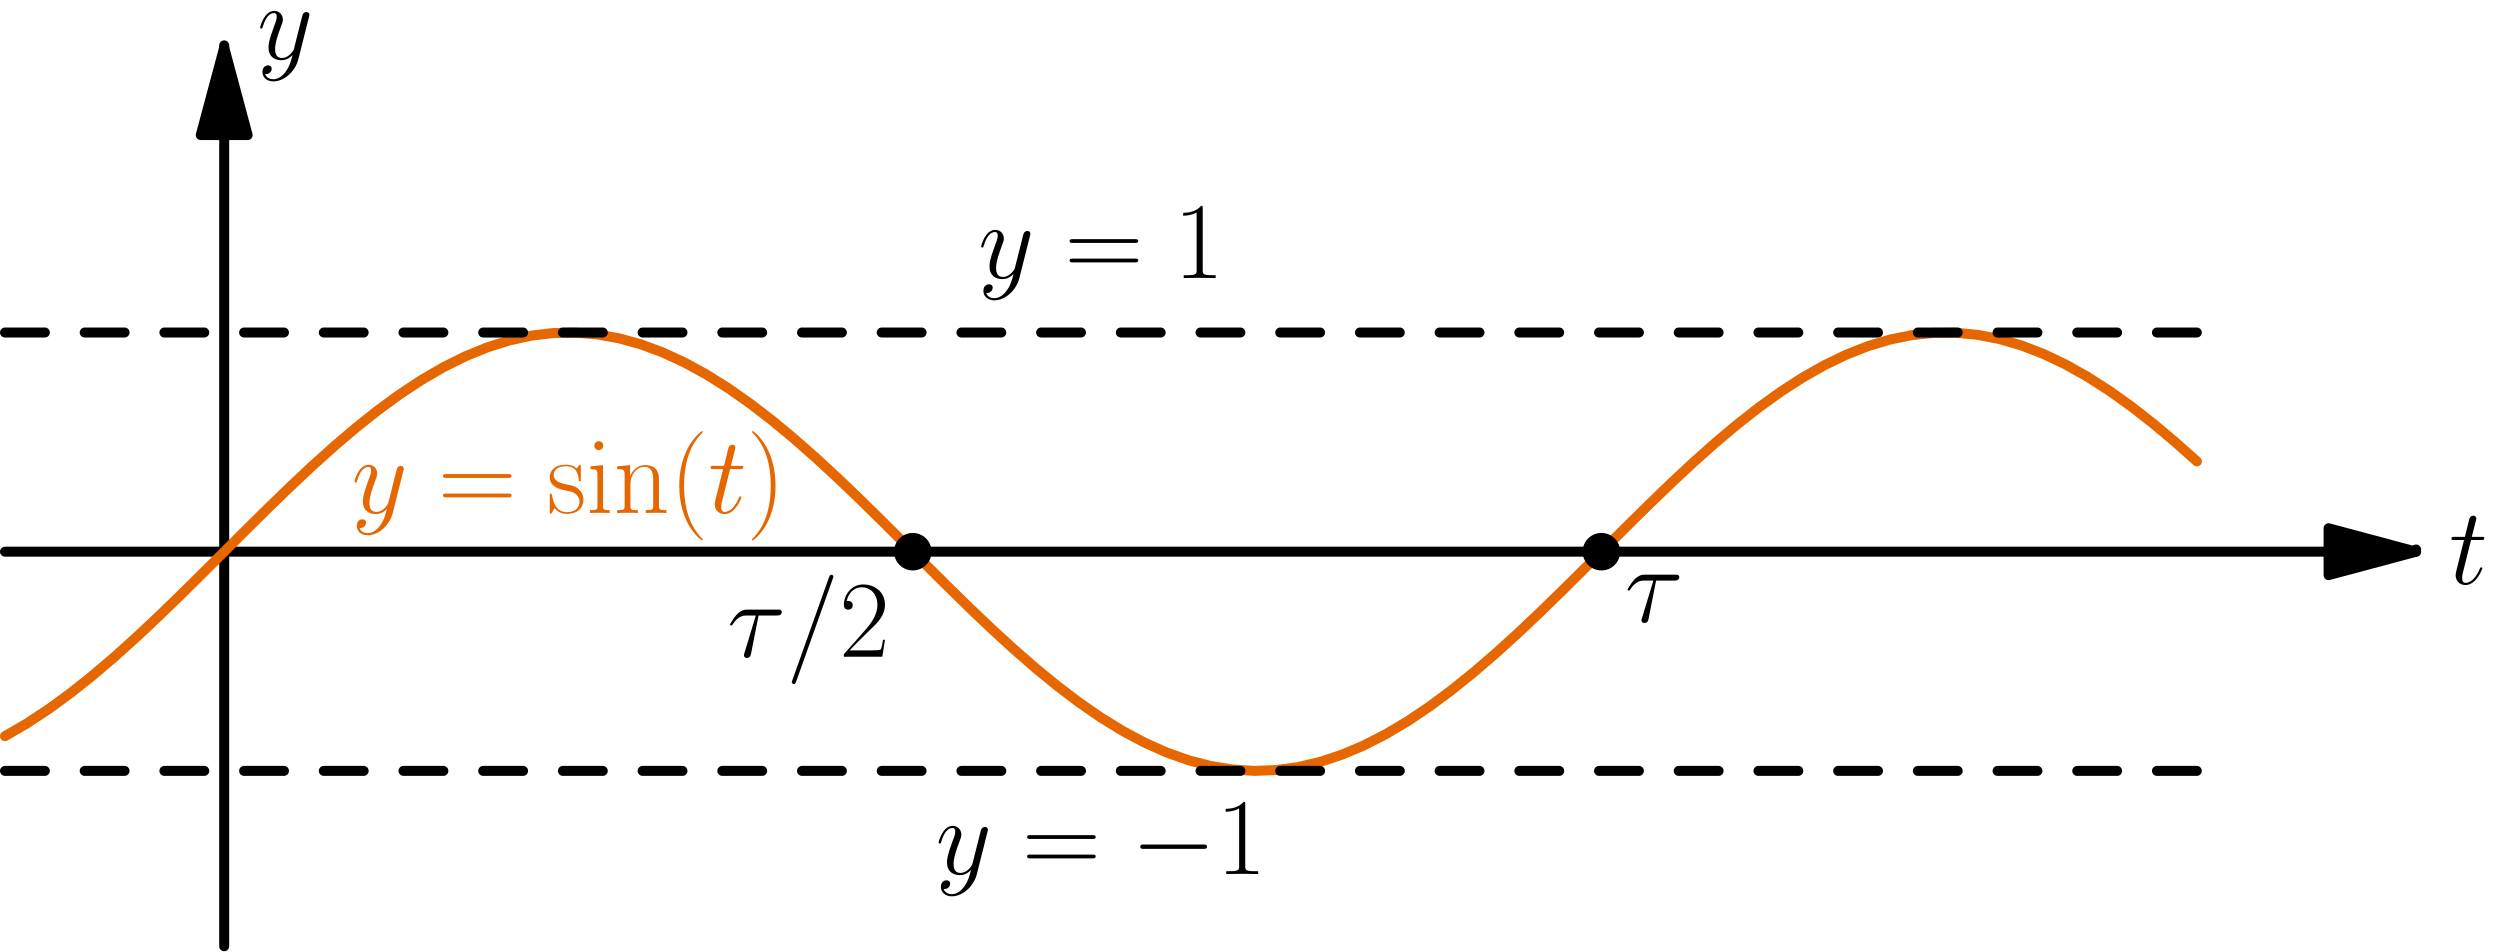
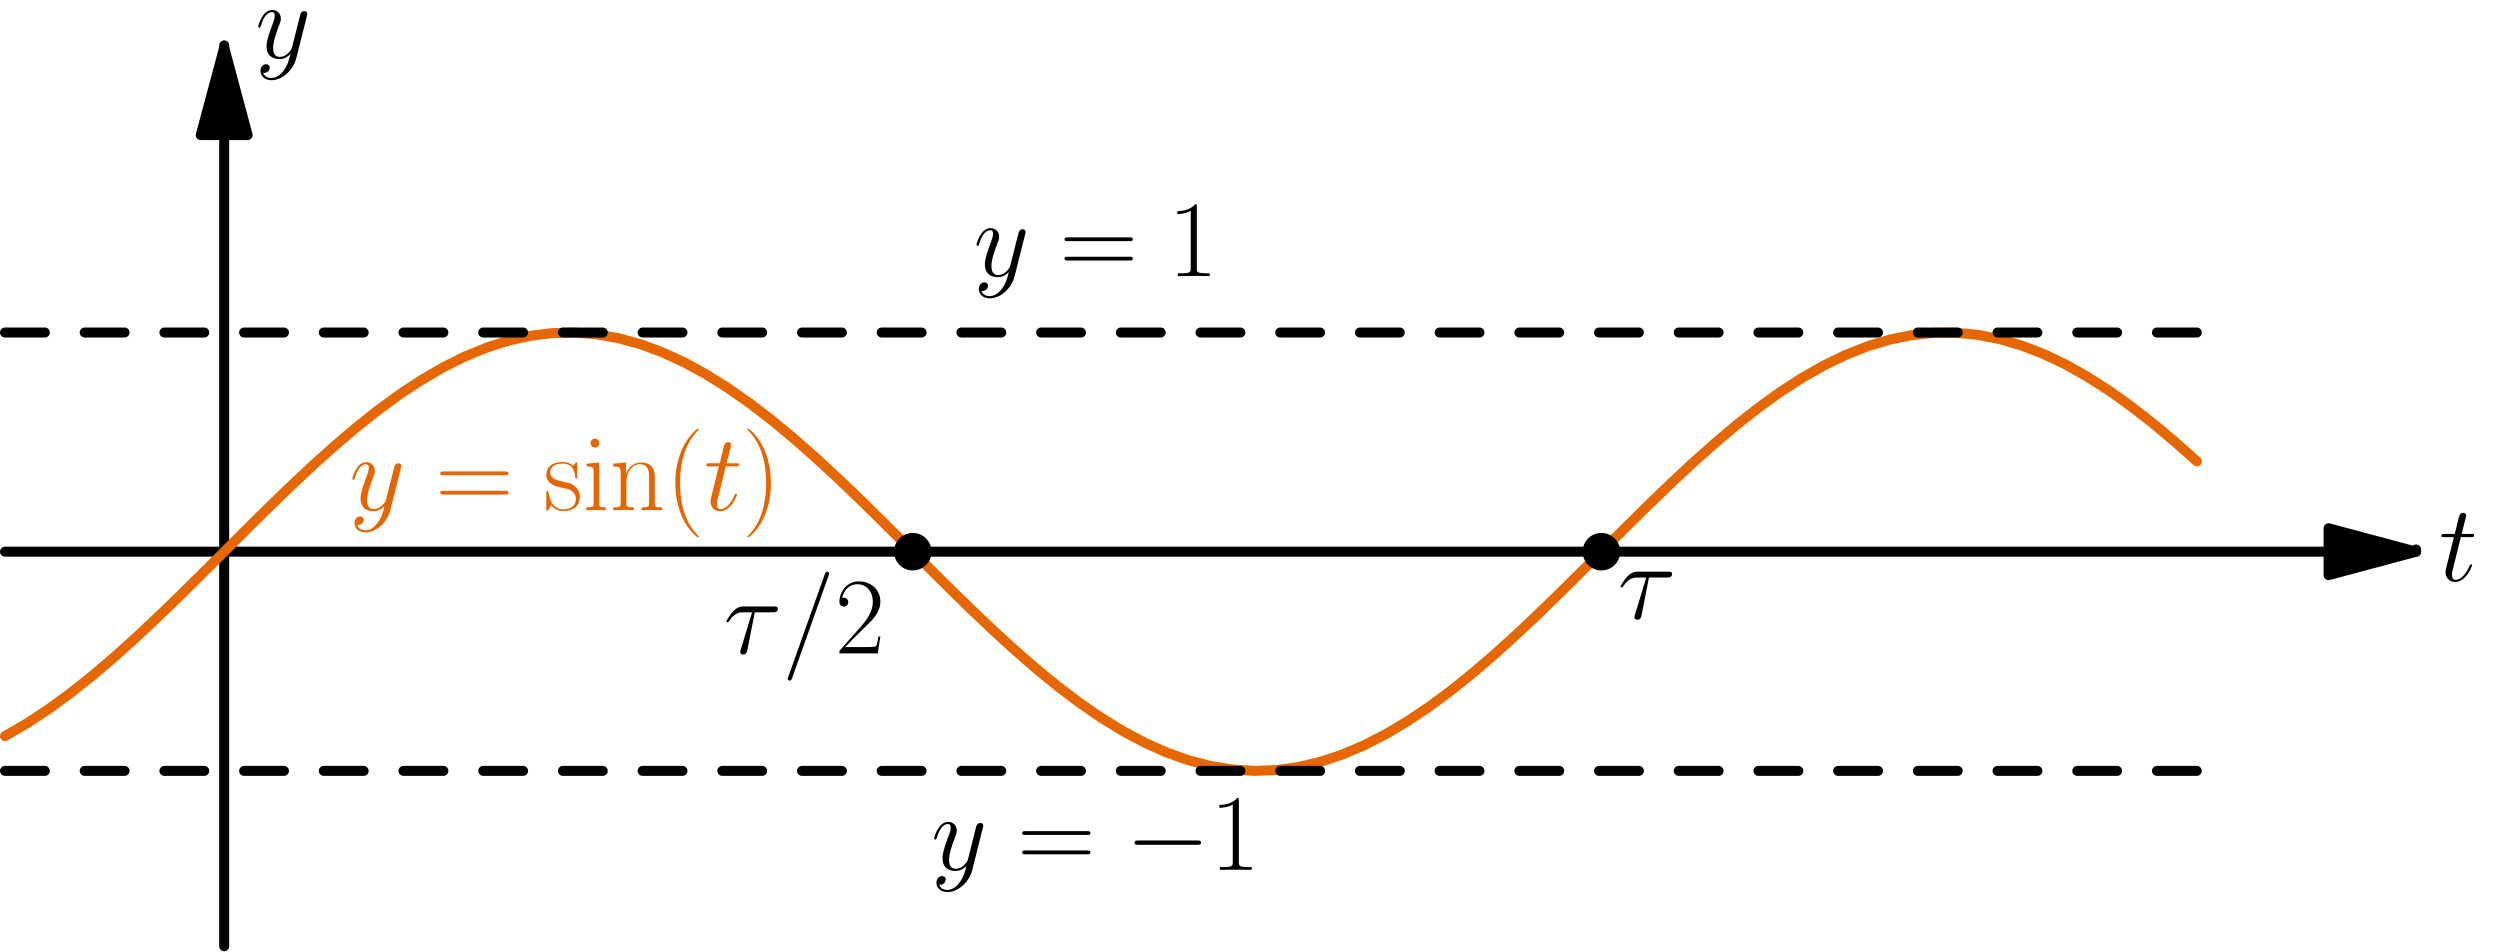
- <svg xmlns="http://www.w3.org/2000/svg" xmlns:xlink="http://www.w3.org/1999/xlink" height="215.715pt" version="1.1" viewBox="56.409 53.858 566.93 215.715" width="566.93pt">
+ <svg xmlns="http://www.w3.org/2000/svg" xmlns:xlink="http://www.w3.org/1999/xlink" height="216.524pt" version="1.1" viewBox="56.621 54.06 569.056 216.524" width="569.056pt">
  <defs>
-     <path d="M7.613 6.071C7.613 6.046 7.613 5.996 7.539 5.921C6.394 4.752 3.334 1.567 3.334 -6.195S6.344 -17.117 7.564 -18.361C7.564 -18.386 7.613 -18.436 7.613 -18.511S7.539 -18.635 7.439 -18.635C7.165 -18.635 5.051 -16.794 3.832 -14.057C2.588 -11.296 2.239 -8.608 2.239 -6.22C2.239 -4.429 2.413 -1.393 3.906 1.816C5.1 4.404 7.141 6.22 7.439 6.22C7.564 6.22 7.613 6.17 7.613 6.071Z" id="g1-40" />
-     <path d="M6.543 -6.195C6.543 -7.986 6.369 -11.022 4.876 -14.231C3.682 -16.819 1.642 -18.635 1.344 -18.635C1.269 -18.635 1.169 -18.61 1.169 -18.486C1.169 -18.436 1.194 -18.411 1.219 -18.361C2.413 -17.117 5.449 -13.958 5.449 -6.22C5.449 1.543 2.438 4.702 1.219 5.946C1.194 5.996 1.169 6.021 1.169 6.071C1.169 6.195 1.269 6.22 1.344 6.22C1.617 6.22 3.732 4.379 4.951 1.642C6.195 -1.12 6.543 -3.807 6.543 -6.195Z" id="g1-41" />
-     <path d="M6.618 -15.898C6.618 -16.421 6.593 -16.446 6.245 -16.446C5.275 -15.276 3.807 -14.903 2.413 -14.853C2.339 -14.853 2.214 -14.853 2.189 -14.804S2.165 -14.704 2.165 -14.182C2.936 -14.182 4.23 -14.331 5.225 -14.928V-1.816C5.225 -0.945 5.175 -0.647 3.035 -0.647H2.289V0C3.483 -0.025 4.727 -0.05 5.921 -0.05S8.36 -0.025 9.554 0V-0.647H8.808C6.668 -0.647 6.618 -0.921 6.618 -1.816V-15.898Z" id="g1-49" />
-     <path d="M10.375 -3.856H9.927C9.678 -2.09 9.479 -1.791 9.38 -1.642C9.255 -1.443 7.464 -1.443 7.116 -1.443H2.339C3.234 -2.413 4.976 -4.18 7.091 -6.22C8.608 -7.663 10.375 -9.355 10.375 -11.818C10.375 -14.754 8.036 -16.446 5.424 -16.446C2.687 -16.446 1.02 -14.032 1.02 -11.793C1.02 -10.823 1.742 -10.698 2.04 -10.698C2.289 -10.698 3.035 -10.848 3.035 -11.719C3.035 -12.49 2.388 -12.714 2.04 -12.714C1.891 -12.714 1.742 -12.689 1.642 -12.639C2.115 -14.754 3.558 -15.799 5.076 -15.799C7.24 -15.799 8.658 -14.082 8.658 -11.818C8.658 -9.653 7.389 -7.787 5.971 -6.17L1.02 -0.572V0H9.778L10.375 -3.856Z" id="g1-50" />
-     <path d="M15.998 -7.986C16.371 -7.986 16.744 -7.986 16.744 -8.409C16.744 -8.857 16.321 -8.857 15.898 -8.857H1.99C1.567 -8.857 1.144 -8.857 1.144 -8.409C1.144 -7.986 1.518 -7.986 1.891 -7.986H15.998ZM15.898 -3.558C16.321 -3.558 16.744 -3.558 16.744 -4.006C16.744 -4.429 16.371 -4.429 15.998 -4.429H1.891C1.518 -4.429 1.144 -4.429 1.144 -4.006C1.144 -3.558 1.567 -3.558 1.99 -3.558H15.898Z" id="g1-61" />
-     <path d="M3.856 -15.326C3.856 -15.873 3.409 -16.346 2.836 -16.346C2.289 -16.346 1.816 -15.898 1.816 -15.326C1.816 -14.779 2.264 -14.306 2.836 -14.306C3.384 -14.306 3.856 -14.754 3.856 -15.326ZM0.945 -10.624V-9.977C2.339 -9.977 2.538 -9.828 2.538 -8.633V-1.717C2.538 -0.771 2.438 -0.647 0.846 -0.647V0C1.443 -0.05 2.513 -0.05 3.135 -0.05C3.732 -0.05 4.752 -0.05 5.324 0V-0.647C3.856 -0.647 3.807 -0.796 3.807 -1.692V-10.897L0.945 -10.624Z" id="g1-105" />
-     <path d="M10.325 -7.564C10.325 -8.832 10.076 -10.897 7.141 -10.897C5.175 -10.897 4.155 -9.38 3.782 -8.385H3.757V-10.897L0.821 -10.624V-9.977C2.289 -9.977 2.513 -9.828 2.513 -8.633V-1.717C2.513 -0.771 2.413 -0.647 0.821 -0.647V0C1.418 -0.05 2.513 -0.05 3.16 -0.05S4.926 -0.05 5.523 0V-0.647C3.931 -0.647 3.832 -0.746 3.832 -1.717V-6.494C3.832 -8.783 5.225 -10.499 6.966 -10.499C8.808 -10.499 9.007 -8.857 9.007 -7.663V-1.717C9.007 -0.771 8.907 -0.647 7.315 -0.647V0C7.912 -0.05 9.007 -0.05 9.653 -0.05S11.42 -0.05 12.017 0V-0.647C10.425 -0.647 10.325 -0.746 10.325 -1.717V-7.564Z" id="g1-110" />
-     <path d="M7.688 -10.499C7.688 -10.947 7.663 -10.972 7.514 -10.972C7.414 -10.972 7.389 -10.947 7.091 -10.574C7.016 -10.475 6.792 -10.226 6.718 -10.126C5.921 -10.972 4.802 -10.997 4.379 -10.997C1.617 -10.997 0.622 -9.554 0.622 -8.111C0.622 -5.872 3.16 -5.349 3.881 -5.2C5.449 -4.876 5.996 -4.777 6.519 -4.329C6.842 -4.031 7.389 -3.483 7.389 -2.588C7.389 -1.543 6.792 -0.199 4.503 -0.199C2.339 -0.199 1.567 -1.841 1.12 -4.031C1.045 -4.379 1.045 -4.404 0.846 -4.404S0.622 -4.379 0.622 -3.881V-0.299C0.622 0.149 0.647 0.174 0.796 0.174C0.921 0.174 0.945 0.149 1.07 -0.05C1.219 -0.274 1.592 -0.871 1.742 -1.12C2.239 -0.448 3.11 0.199 4.503 0.199C6.966 0.199 8.285 -1.144 8.285 -3.085C8.285 -4.354 7.613 -5.026 7.29 -5.324C6.543 -6.096 5.673 -6.27 4.628 -6.469C3.259 -6.767 1.518 -7.116 1.518 -8.633C1.518 -9.28 1.866 -10.649 4.379 -10.649C7.041 -10.649 7.19 -8.161 7.24 -7.364C7.265 -7.24 7.389 -7.215 7.464 -7.215C7.688 -7.215 7.688 -7.29 7.688 -7.713V-10.499Z" id="g1-115" />
-     <path d="M7.141 -9.38H11.271C11.594 -9.38 12.415 -9.38 12.415 -10.176C12.415 -10.723 11.942 -10.723 11.495 -10.723H4.653C4.08 -10.723 3.234 -10.723 2.09 -9.504C1.443 -8.783 0.647 -7.464 0.647 -7.315S0.771 -7.116 0.921 -7.116C1.095 -7.116 1.12 -7.19 1.244 -7.34C2.538 -9.38 3.832 -9.38 4.454 -9.38H6.519L3.931 -0.846C3.807 -0.473 3.807 -0.423 3.807 -0.348C3.807 -0.075 3.981 0.274 4.478 0.274C5.25 0.274 5.374 -0.398 5.449 -0.771L7.141 -9.38Z" id="g0-28" />
-     <path d="M10.674 -17.739C10.674 -17.764 10.823 -18.137 10.823 -18.187C10.823 -18.486 10.574 -18.66 10.375 -18.66C10.251 -18.66 10.027 -18.66 9.828 -18.113L1.493 5.299C1.493 5.324 1.344 5.698 1.344 5.747C1.344 6.046 1.592 6.22 1.791 6.22C1.941 6.22 2.165 6.195 2.339 5.673L10.674 -17.739Z" id="g0-61" />
-     <path d="M5.001 -10.002H7.29C7.763 -10.002 8.011 -10.002 8.011 -10.45C8.011 -10.723 7.862 -10.723 7.364 -10.723H5.175L6.096 -14.356C6.195 -14.704 6.195 -14.754 6.195 -14.928C6.195 -15.326 5.872 -15.55 5.548 -15.55C5.349 -15.55 4.777 -15.475 4.578 -14.679L3.608 -10.723H1.269C0.771 -10.723 0.547 -10.723 0.547 -10.251C0.547 -10.002 0.722 -10.002 1.194 -10.002H3.409L1.766 -3.433C1.567 -2.563 1.493 -2.314 1.493 -1.99C1.493 -0.821 2.314 0.249 3.707 0.249C6.22 0.249 7.564 -3.384 7.564 -3.558C7.564 -3.707 7.464 -3.782 7.315 -3.782C7.265 -3.782 7.165 -3.782 7.116 -3.682C7.091 -3.657 7.066 -3.632 6.892 -3.234C6.369 -1.99 5.225 -0.249 3.782 -0.249C3.035 -0.249 2.986 -0.871 2.986 -1.418C2.986 -1.443 2.986 -1.916 3.06 -2.214L5.001 -10.002Z" id="g0-116" />
-     <path d="M6.543 2.787C5.872 3.732 4.901 4.578 3.682 4.578C3.384 4.578 2.189 4.528 1.816 3.384C1.891 3.409 2.015 3.409 2.065 3.409C2.811 3.409 3.309 2.762 3.309 2.189S2.836 1.418 2.463 1.418C2.065 1.418 1.194 1.717 1.194 2.936C1.194 4.205 2.264 5.076 3.682 5.076C6.17 5.076 8.683 2.787 9.38 0.025L11.818 -9.678C11.843 -9.803 11.893 -9.952 11.893 -10.101C11.893 -10.475 11.594 -10.723 11.221 -10.723C10.997 -10.723 10.475 -10.624 10.275 -9.877L8.434 -2.563C8.31 -2.115 8.31 -2.065 8.111 -1.791C7.613 -1.095 6.792 -0.249 5.598 -0.249C4.205 -0.249 4.08 -1.617 4.08 -2.289C4.08 -3.707 4.752 -5.623 5.424 -7.414C5.698 -8.136 5.847 -8.484 5.847 -8.982C5.847 -10.027 5.1 -10.972 3.881 -10.972C1.592 -10.972 0.672 -7.364 0.672 -7.165C0.672 -7.066 0.771 -6.942 0.945 -6.942C1.169 -6.942 1.194 -7.041 1.294 -7.389C1.891 -9.479 2.836 -10.475 3.807 -10.475C4.031 -10.475 4.454 -10.475 4.454 -9.653C4.454 -9.007 4.18 -8.285 3.807 -7.34C2.588 -4.08 2.588 -3.259 2.588 -2.662C2.588 -0.299 4.279 0.249 5.523 0.249C6.245 0.249 7.141 0.025 8.011 -0.896L8.036 -0.871C7.663 0.597 7.414 1.567 6.543 2.787Z" id="g0-121" />
-     <path d="M16.396 -5.722C16.819 -5.722 17.267 -5.722 17.267 -6.22S16.819 -6.718 16.396 -6.718H2.936C2.513 -6.718 2.065 -6.718 2.065 -6.22S2.513 -5.722 2.936 -5.722H16.396Z" id="g2-0" />
+     <path d="M16.335 -5.701C16.756 -5.701 17.202 -5.701 17.202 -6.197S16.756 -6.692 16.335 -6.692H2.925C2.503 -6.692 2.057 -6.692 2.057 -6.197S2.503 -5.701 2.925 -5.701H16.335Z" id="g0-0" />
+     <path d="M7.585 6.048C7.585 6.023 7.585 5.974 7.51 5.899C6.37 4.734 3.321 1.562 3.321 -6.172S6.321 -17.053 7.535 -18.293C7.535 -18.318 7.585 -18.367 7.585 -18.442S7.51 -18.566 7.411 -18.566C7.139 -18.566 5.032 -16.731 3.817 -14.005C2.578 -11.253 2.231 -8.576 2.231 -6.197C2.231 -4.412 2.404 -1.388 3.892 1.809C5.081 4.387 7.114 6.197 7.411 6.197C7.535 6.197 7.585 6.147 7.585 6.048Z" id="g2-40" />
+     <path d="M6.519 -6.172C6.519 -7.957 6.345 -10.981 4.858 -14.178C3.668 -16.756 1.636 -18.566 1.339 -18.566C1.264 -18.566 1.165 -18.541 1.165 -18.417C1.165 -18.367 1.19 -18.342 1.215 -18.293C2.404 -17.053 5.428 -13.905 5.428 -6.197C5.428 1.537 2.429 4.685 1.215 5.924C1.19 5.974 1.165 5.998 1.165 6.048C1.165 6.172 1.264 6.197 1.339 6.197C1.611 6.197 3.718 4.363 4.933 1.636C6.172 -1.115 6.519 -3.792 6.519 -6.172Z" id="g2-41" />
+     <path d="M6.593 -15.839C6.593 -16.36 6.569 -16.384 6.222 -16.384C5.255 -15.219 3.792 -14.847 2.404 -14.798C2.33 -14.798 2.206 -14.798 2.181 -14.748S2.156 -14.649 2.156 -14.129C2.925 -14.129 4.214 -14.277 5.205 -14.872V-1.809C5.205 -0.942 5.156 -0.644 3.024 -0.644H2.28V0C3.47 -0.025 4.71 -0.05 5.899 -0.05S8.328 -0.025 9.518 0V-0.644H8.775C6.643 -0.644 6.593 -0.917 6.593 -1.809V-15.839Z" id="g2-49" />
+     <path d="M10.336 -3.842H9.89C9.642 -2.082 9.444 -1.785 9.345 -1.636C9.221 -1.438 7.436 -1.438 7.089 -1.438H2.33C3.222 -2.404 4.957 -4.164 7.064 -6.197C8.576 -7.634 10.336 -9.32 10.336 -11.774C10.336 -14.699 8.006 -16.384 5.404 -16.384C2.677 -16.384 1.016 -13.98 1.016 -11.749C1.016 -10.782 1.735 -10.658 2.033 -10.658C2.28 -10.658 3.024 -10.807 3.024 -11.675C3.024 -12.443 2.38 -12.666 2.033 -12.666C1.884 -12.666 1.735 -12.641 1.636 -12.592C2.107 -14.699 3.545 -15.74 5.057 -15.74C7.213 -15.74 8.626 -14.03 8.626 -11.774C8.626 -9.617 7.362 -7.758 5.949 -6.147L1.016 -0.57V0H9.741L10.336 -3.842Z" id="g2-50" />
+     <path d="M15.938 -7.957C16.31 -7.957 16.682 -7.957 16.682 -8.378C16.682 -8.824 16.26 -8.824 15.839 -8.824H1.983C1.562 -8.824 1.14 -8.824 1.14 -8.378C1.14 -7.957 1.512 -7.957 1.884 -7.957H15.938ZM15.839 -3.545C16.26 -3.545 16.682 -3.545 16.682 -3.991C16.682 -4.412 16.31 -4.412 15.938 -4.412H1.884C1.512 -4.412 1.14 -4.412 1.14 -3.991C1.14 -3.545 1.562 -3.545 1.983 -3.545H15.839Z" id="g2-61" />
+     <path d="M3.842 -15.269C3.842 -15.814 3.396 -16.285 2.826 -16.285C2.28 -16.285 1.809 -15.839 1.809 -15.269C1.809 -14.723 2.256 -14.253 2.826 -14.253C3.371 -14.253 3.842 -14.699 3.842 -15.269ZM0.942 -10.584V-9.94C2.33 -9.94 2.528 -9.791 2.528 -8.601V-1.71C2.528 -0.768 2.429 -0.644 0.843 -0.644V0C1.438 -0.05 2.503 -0.05 3.123 -0.05C3.718 -0.05 4.734 -0.05 5.304 0V-0.644C3.842 -0.644 3.792 -0.793 3.792 -1.686V-10.857L0.942 -10.584Z" id="g2-105" />
+     <path d="M10.287 -7.535C10.287 -8.799 10.039 -10.857 7.114 -10.857C5.156 -10.857 4.139 -9.345 3.768 -8.353H3.743V-10.857L0.818 -10.584V-9.94C2.28 -9.94 2.503 -9.791 2.503 -8.601V-1.71C2.503 -0.768 2.404 -0.644 0.818 -0.644V0C1.413 -0.05 2.503 -0.05 3.148 -0.05S4.908 -0.05 5.503 0V-0.644C3.916 -0.644 3.817 -0.744 3.817 -1.71V-6.469C3.817 -8.75 5.205 -10.46 6.94 -10.46C8.775 -10.46 8.973 -8.824 8.973 -7.634V-1.71C8.973 -0.768 8.874 -0.644 7.287 -0.644V0C7.882 -0.05 8.973 -0.05 9.617 -0.05S11.377 -0.05 11.972 0V-0.644C10.386 -0.644 10.287 -0.744 10.287 -1.71V-7.535Z" id="g2-110" />
+     <path d="M7.659 -10.46C7.659 -10.906 7.634 -10.931 7.486 -10.931C7.387 -10.931 7.362 -10.906 7.064 -10.534C6.99 -10.435 6.767 -10.188 6.692 -10.088C5.899 -10.931 4.784 -10.956 4.363 -10.956C1.611 -10.956 0.62 -9.518 0.62 -8.081C0.62 -5.85 3.148 -5.329 3.867 -5.18C5.428 -4.858 5.974 -4.759 6.494 -4.313C6.816 -4.016 7.362 -3.47 7.362 -2.578C7.362 -1.537 6.767 -0.198 4.486 -0.198C2.33 -0.198 1.562 -1.834 1.115 -4.016C1.041 -4.363 1.041 -4.387 0.843 -4.387S0.62 -4.363 0.62 -3.867V-0.297C0.62 0.149 0.644 0.174 0.793 0.174C0.917 0.174 0.942 0.149 1.066 -0.05C1.215 -0.273 1.586 -0.868 1.735 -1.115C2.231 -0.446 3.098 0.198 4.486 0.198C6.94 0.198 8.254 -1.14 8.254 -3.074C8.254 -4.338 7.585 -5.007 7.263 -5.304C6.519 -6.073 5.651 -6.246 4.61 -6.445C3.247 -6.742 1.512 -7.089 1.512 -8.601C1.512 -9.246 1.859 -10.609 4.363 -10.609C7.015 -10.609 7.163 -8.13 7.213 -7.337C7.238 -7.213 7.362 -7.188 7.436 -7.188C7.659 -7.188 7.659 -7.263 7.659 -7.684V-10.46Z" id="g2-115" />
+     <path d="M7.114 -9.345H11.229C11.551 -9.345 12.369 -9.345 12.369 -10.138C12.369 -10.683 11.898 -10.683 11.452 -10.683H4.635C4.065 -10.683 3.222 -10.683 2.082 -9.469C1.438 -8.75 0.644 -7.436 0.644 -7.287S0.768 -7.089 0.917 -7.089C1.091 -7.089 1.115 -7.163 1.239 -7.312C2.528 -9.345 3.817 -9.345 4.437 -9.345H6.494L3.916 -0.843C3.792 -0.471 3.792 -0.421 3.792 -0.347C3.792 -0.074 3.966 0.273 4.462 0.273C5.23 0.273 5.354 -0.397 5.428 -0.768L7.114 -9.345Z" id="g1-28" />
+     <path d="M10.634 -17.673C10.634 -17.698 10.782 -18.07 10.782 -18.119C10.782 -18.417 10.534 -18.59 10.336 -18.59C10.212 -18.59 9.989 -18.59 9.791 -18.045L1.487 5.28C1.487 5.304 1.339 5.676 1.339 5.726C1.339 6.023 1.586 6.197 1.785 6.197C1.933 6.197 2.156 6.172 2.33 5.651L10.634 -17.673Z" id="g1-61" />
+     <path d="M4.982 -9.964H7.263C7.734 -9.964 7.981 -9.964 7.981 -10.411C7.981 -10.683 7.833 -10.683 7.337 -10.683H5.156L6.073 -14.302C6.172 -14.649 6.172 -14.699 6.172 -14.872C6.172 -15.269 5.85 -15.492 5.528 -15.492C5.329 -15.492 4.759 -15.418 4.561 -14.624L3.594 -10.683H1.264C0.768 -10.683 0.545 -10.683 0.545 -10.212C0.545 -9.964 0.719 -9.964 1.19 -9.964H3.396L1.76 -3.421C1.562 -2.553 1.487 -2.305 1.487 -1.983C1.487 -0.818 2.305 0.248 3.693 0.248C6.197 0.248 7.535 -3.371 7.535 -3.545C7.535 -3.693 7.436 -3.768 7.287 -3.768C7.238 -3.768 7.139 -3.768 7.089 -3.668C7.064 -3.644 7.04 -3.619 6.866 -3.222C6.345 -1.983 5.205 -0.248 3.768 -0.248C3.024 -0.248 2.974 -0.868 2.974 -1.413C2.974 -1.438 2.974 -1.909 3.049 -2.206L4.982 -9.964Z" id="g1-116" />
+     <path d="M6.519 2.776C5.85 3.718 4.883 4.561 3.668 4.561C3.371 4.561 2.181 4.511 1.809 3.371C1.884 3.396 2.008 3.396 2.057 3.396C2.801 3.396 3.297 2.751 3.297 2.181S2.826 1.413 2.454 1.413C2.057 1.413 1.19 1.71 1.19 2.925C1.19 4.189 2.256 5.057 3.668 5.057C6.147 5.057 8.651 2.776 9.345 0.025L11.774 -9.642C11.799 -9.766 11.848 -9.915 11.848 -10.063C11.848 -10.435 11.551 -10.683 11.179 -10.683C10.956 -10.683 10.435 -10.584 10.237 -9.84L8.403 -2.553C8.279 -2.107 8.279 -2.057 8.081 -1.785C7.585 -1.091 6.767 -0.248 5.577 -0.248C4.189 -0.248 4.065 -1.611 4.065 -2.28C4.065 -3.693 4.734 -5.602 5.404 -7.387C5.676 -8.105 5.825 -8.452 5.825 -8.948C5.825 -9.989 5.081 -10.931 3.867 -10.931C1.586 -10.931 0.669 -7.337 0.669 -7.139C0.669 -7.04 0.768 -6.916 0.942 -6.916C1.165 -6.916 1.19 -7.015 1.289 -7.362C1.884 -9.444 2.826 -10.435 3.792 -10.435C4.016 -10.435 4.437 -10.435 4.437 -9.617C4.437 -8.973 4.164 -8.254 3.792 -7.312C2.578 -4.065 2.578 -3.247 2.578 -2.652C2.578 -0.297 4.263 0.248 5.503 0.248C6.222 0.248 7.114 0.025 7.981 -0.892L8.006 -0.868C7.634 0.595 7.387 1.562 6.519 2.776Z" id="g1-121" />
  </defs>
-   <g id="page1" transform="matrix(0.996264 0 0 0.996264 0 0)">
+   <g id="page1">
    <g transform="matrix(1 0 0 1 107.652 179.639)">
      <path d="M 479.009 0L -49.893 -0" fill="none" stroke="#000000" stroke-linecap="round" stroke-linejoin="round" stroke-miterlimit="10.037" stroke-width="2.276" />
    </g>
    <g transform="matrix(1 0 0 1 107.652 179.639)">
-       <path d="M 498.926 0L 479.009 -5.337L 479.009 5.337L 498.926 0Z" fill="#000000" />
+       <path d="M 498.926 2.01983e-15L 479.009 -5.337L 479.009 5.337L 498.926 2.01983e-15Z" fill="#000000" />
    </g>
    <g transform="matrix(1 0 0 1 107.652 179.639)">
-       <path d="M 498.926 0L 479.009 -5.337L 479.009 5.337L 498.926 0Z" fill="none" stroke="#000000" stroke-linecap="round" stroke-linejoin="round" stroke-miterlimit="10.037" stroke-width="2.276" />
+       <path d="M 498.926 2.01983e-15L 479.009 -5.337L 479.009 5.337L 498.926 2.01983e-15Z" fill="none" stroke="#000000" stroke-linecap="round" stroke-linejoin="round" stroke-miterlimit="10.037" stroke-width="2.276" />
    </g>
    <g transform="matrix(1 0 0 1 107.652 179.639)">
      <path d="M 498.926 0L 498.926 -0.499" fill="none" stroke="#000000" stroke-linecap="round" stroke-linejoin="round" stroke-miterlimit="10.037" stroke-width="2.276" />
    </g>
-     <use x="614.082" xlink:href="#g0-116" y="186.981" />
+     <use x="611.787" xlink:href="#g1-116" y="186.282" />
    <g transform="matrix(1 0 0 1 107.652 179.639)">
      <path d="M 0 -94.836L 0 89.807" fill="none" stroke="#000000" stroke-linecap="round" stroke-linejoin="round" stroke-miterlimit="10.037" stroke-width="2.276" />
    </g>
    <g transform="matrix(1 0 0 1 107.652 179.639)">
-       <path d="M 0 -114.753L -5.337 -94.836L 5.337 -94.836L 0 -114.753Z" fill="#000000" />
+       <path d="M 1.1022e-15 -114.753L -5.337 -94.836L 5.337 -94.836L 1.1022e-15 -114.753Z" fill="#000000" />
    </g>
    <g transform="matrix(1 0 0 1 107.652 179.639)">
-       <path d="M 0 -114.753L -5.337 -94.836L 5.337 -94.836L 0 -114.753Z" fill="none" stroke="#000000" stroke-linecap="round" stroke-linejoin="round" stroke-miterlimit="10.037" stroke-width="2.276" />
+       <path d="M 1.1022e-15 -114.753L -5.337 -94.836L 5.337 -94.836L 1.1022e-15 -114.753Z" fill="none" stroke="#000000" stroke-linecap="round" stroke-linejoin="round" stroke-miterlimit="10.037" stroke-width="2.276" />
    </g>
    <g transform="matrix(1 0 0 1 107.652 179.639)">
      <path d="M 0 -114.753L 0 -115.252" fill="none" stroke="#000000" stroke-linecap="round" stroke-linejoin="round" stroke-miterlimit="10.037" stroke-width="2.276" />
    </g>
-     <use x="115.156" xlink:href="#g0-121" y="67.513" />
+     <use x="114.725" xlink:href="#g1-121" y="67.261" />
    <g transform="matrix(1 0 0 1 107.652 179.639)">
      <path d="M -49.893 41.983L -44.903 39.082L -39.914 35.791L -34.925 32.142L -29.936 28.172L -24.946 23.92L -19.957 19.429L -14.968 14.744L -9.979 9.912L -4.989 4.981L 0 0L 4.989 -4.981L 9.979 -9.912L 14.968 -14.744L 19.957 -19.429L 24.946 -23.92L 29.936 -28.172L 34.925 -32.142L 39.914 -35.791L 44.903 -39.082L 49.893 -41.983L 54.882 -44.465L 59.871 -46.502L 64.86 -48.074L 69.85 -49.167L 74.839 -49.768L 79.828 -49.871L 84.817 -49.477L 89.807 -48.588L 94.796 -47.213L 99.785 -45.367L 104.774 -43.068L 109.764 -40.338L 114.753 -37.205L 119.742 -33.701L 124.732 -29.859L 129.721 -25.72L 134.71 -21.323L 139.699 -16.713L 144.689 -11.937L 149.678 -7.041L 154.667 -2.075L 159.656 2.912L 164.646 7.87L 169.635 12.75L 174.624 17.502L 179.613 22.078L 184.603 26.435L 189.592 30.527L 194.581 34.314L 199.57 37.759L 204.56 40.826L 209.549 43.485L 214.538 45.71L 219.527 47.478L 224.517 48.772L 229.506 49.578L 234.495 49.889L 239.485 49.701L 244.474 49.017L 249.463 47.843L 254.452 46.191L 259.442 44.078L 264.431 41.524L 269.42 38.555L 274.409 35.201L 279.399 31.495L 284.388 27.475L 289.377 23.18L 294.366 18.654L 299.356 13.941L 304.345 9.089L 309.334 4.146L 314.323 -0.839L 319.313 -5.815L 324.302 -10.733L 329.291 -15.544L 334.28 -20.199L 339.27 -24.653L 344.259 -28.86L 349.248 -32.779L 354.238 -36.37L 359.227 -39.598L 364.216 -42.431L 369.205 -44.839L 374.195 -46.799L 379.184 -48.292L 384.173 -49.302L 389.162 -49.82L 394.152 -49.84L 399.141 -49.362L 404.13 -48.39L 409.119 -46.935L 414.109 -45.012L 419.098 -42.638L 424.087 -39.839L 429.076 -36.641L 434.066 -33.077L 439.055 -29.183L 444.044 -24.997L 449.034 -20.562" fill="none" stroke="#e66600" stroke-linecap="round" stroke-linejoin="round" stroke-miterlimit="10.037" stroke-width="2.276" />
    </g>
    <g transform="matrix(1 0 0 1 107.652 179.639)">
      <path d="M -49.893 -49.893L 449.034 -49.893" fill="none" stroke="#000000" stroke-linecap="round" stroke-linejoin="round" stroke-miterlimit="10.037" stroke-width="2.276" stroke-dasharray="9.071,9.071" />
    </g>
-     <use x="279.269" xlink:href="#g0-121" y="117.348" />
-     <use x="298.952" xlink:href="#g1-61" y="117.348" />
-     <use x="323.772" xlink:href="#g1-49" y="117.348" />
+     <use x="278.226" xlink:href="#g1-121" y="116.91" />
+     <use x="297.79" xlink:href="#g2-61" y="116.91" />
+     <use x="322.452" xlink:href="#g2-49" y="116.91" />
    <g transform="matrix(1 0 0 1 107.652 179.639)">
      <path d="M -49.893 49.893L 449.034 49.893" fill="none" stroke="#000000" stroke-linecap="round" stroke-linejoin="round" stroke-miterlimit="10.037" stroke-width="2.276" stroke-dasharray="9.071,9.071" />
    </g>
-     <use x="269.594" xlink:href="#g0-121" y="253.009" />
-     <use x="289.276" xlink:href="#g1-61" y="253.009" />
-     <use x="314.097" xlink:href="#g2-0" y="253.009" />
-     <use x="333.448" xlink:href="#g1-49" y="253.009" />
-     <g fill="#e66600">
-       <use x="136.635" xlink:href="#g0-121" y="170.83" />
-       <use x="156.317" xlink:href="#g1-61" y="170.83" />
-       <use x="181.138" xlink:href="#g1-115" y="170.83" />
-       <use x="190.078" xlink:href="#g1-105" y="170.83" />
-       <use x="196.29" xlink:href="#g1-110" y="170.83" />
-       <use x="209" xlink:href="#g1-40" y="170.83" />
-       <use x="217.811" xlink:href="#g0-116" y="170.83" />
-       <use x="226.608" xlink:href="#g1-41" y="170.83" />
+     <use x="268.587" xlink:href="#g1-121" y="252.064" />
+     <use x="288.151" xlink:href="#g2-61" y="252.064" />
+     <use x="312.812" xlink:href="#g0-0" y="252.064" />
+     <use x="332.019" xlink:href="#g2-49" y="252.064" />
+     <g fill="#e56600">
+       <use x="136.124" xlink:href="#g1-121" y="170.192" />
+       <use x="155.689" xlink:href="#g2-61" y="170.192" />
+       <use x="180.35" xlink:href="#g2-115" y="170.192" />
+       <use x="189.224" xlink:href="#g2-105" y="170.192" />
+       <use x="195.389" xlink:href="#g2-110" y="170.192" />
+       <use x="208.108" xlink:href="#g2-40" y="170.192" />
+       <use x="216.853" xlink:href="#g1-116" y="170.192" />
+       <use x="225.585" xlink:href="#g2-41" y="170.192" />
    </g>
-     <use x="222.145" xlink:href="#g0-28" y="203.542" />
-     <use x="235.503" xlink:href="#g0-61" y="203.542" />
-     <use x="247.684" xlink:href="#g1-50" y="203.542" />
+     <use x="221.315" xlink:href="#g1-28" y="202.781" />
+     <use x="234.584" xlink:href="#g1-61" y="202.781" />
+     <use x="246.674" xlink:href="#g2-50" y="202.781" />
    <g transform="matrix(1 0 0 1 107.652 179.639)">
      <circle cx="156.742" cy="-0" r="4.268" fill="#000000" />
    </g>
-     <use x="426.443" xlink:href="#g0-28" y="195.594" />
+     <use x="424.85" xlink:href="#g1-28" y="194.863" />
    <g transform="matrix(1 0 0 1 107.652 179.639)">
      <circle cx="313.485" cy="-0" r="4.268" fill="#000000" />
    </g>
  </g>
</svg>
